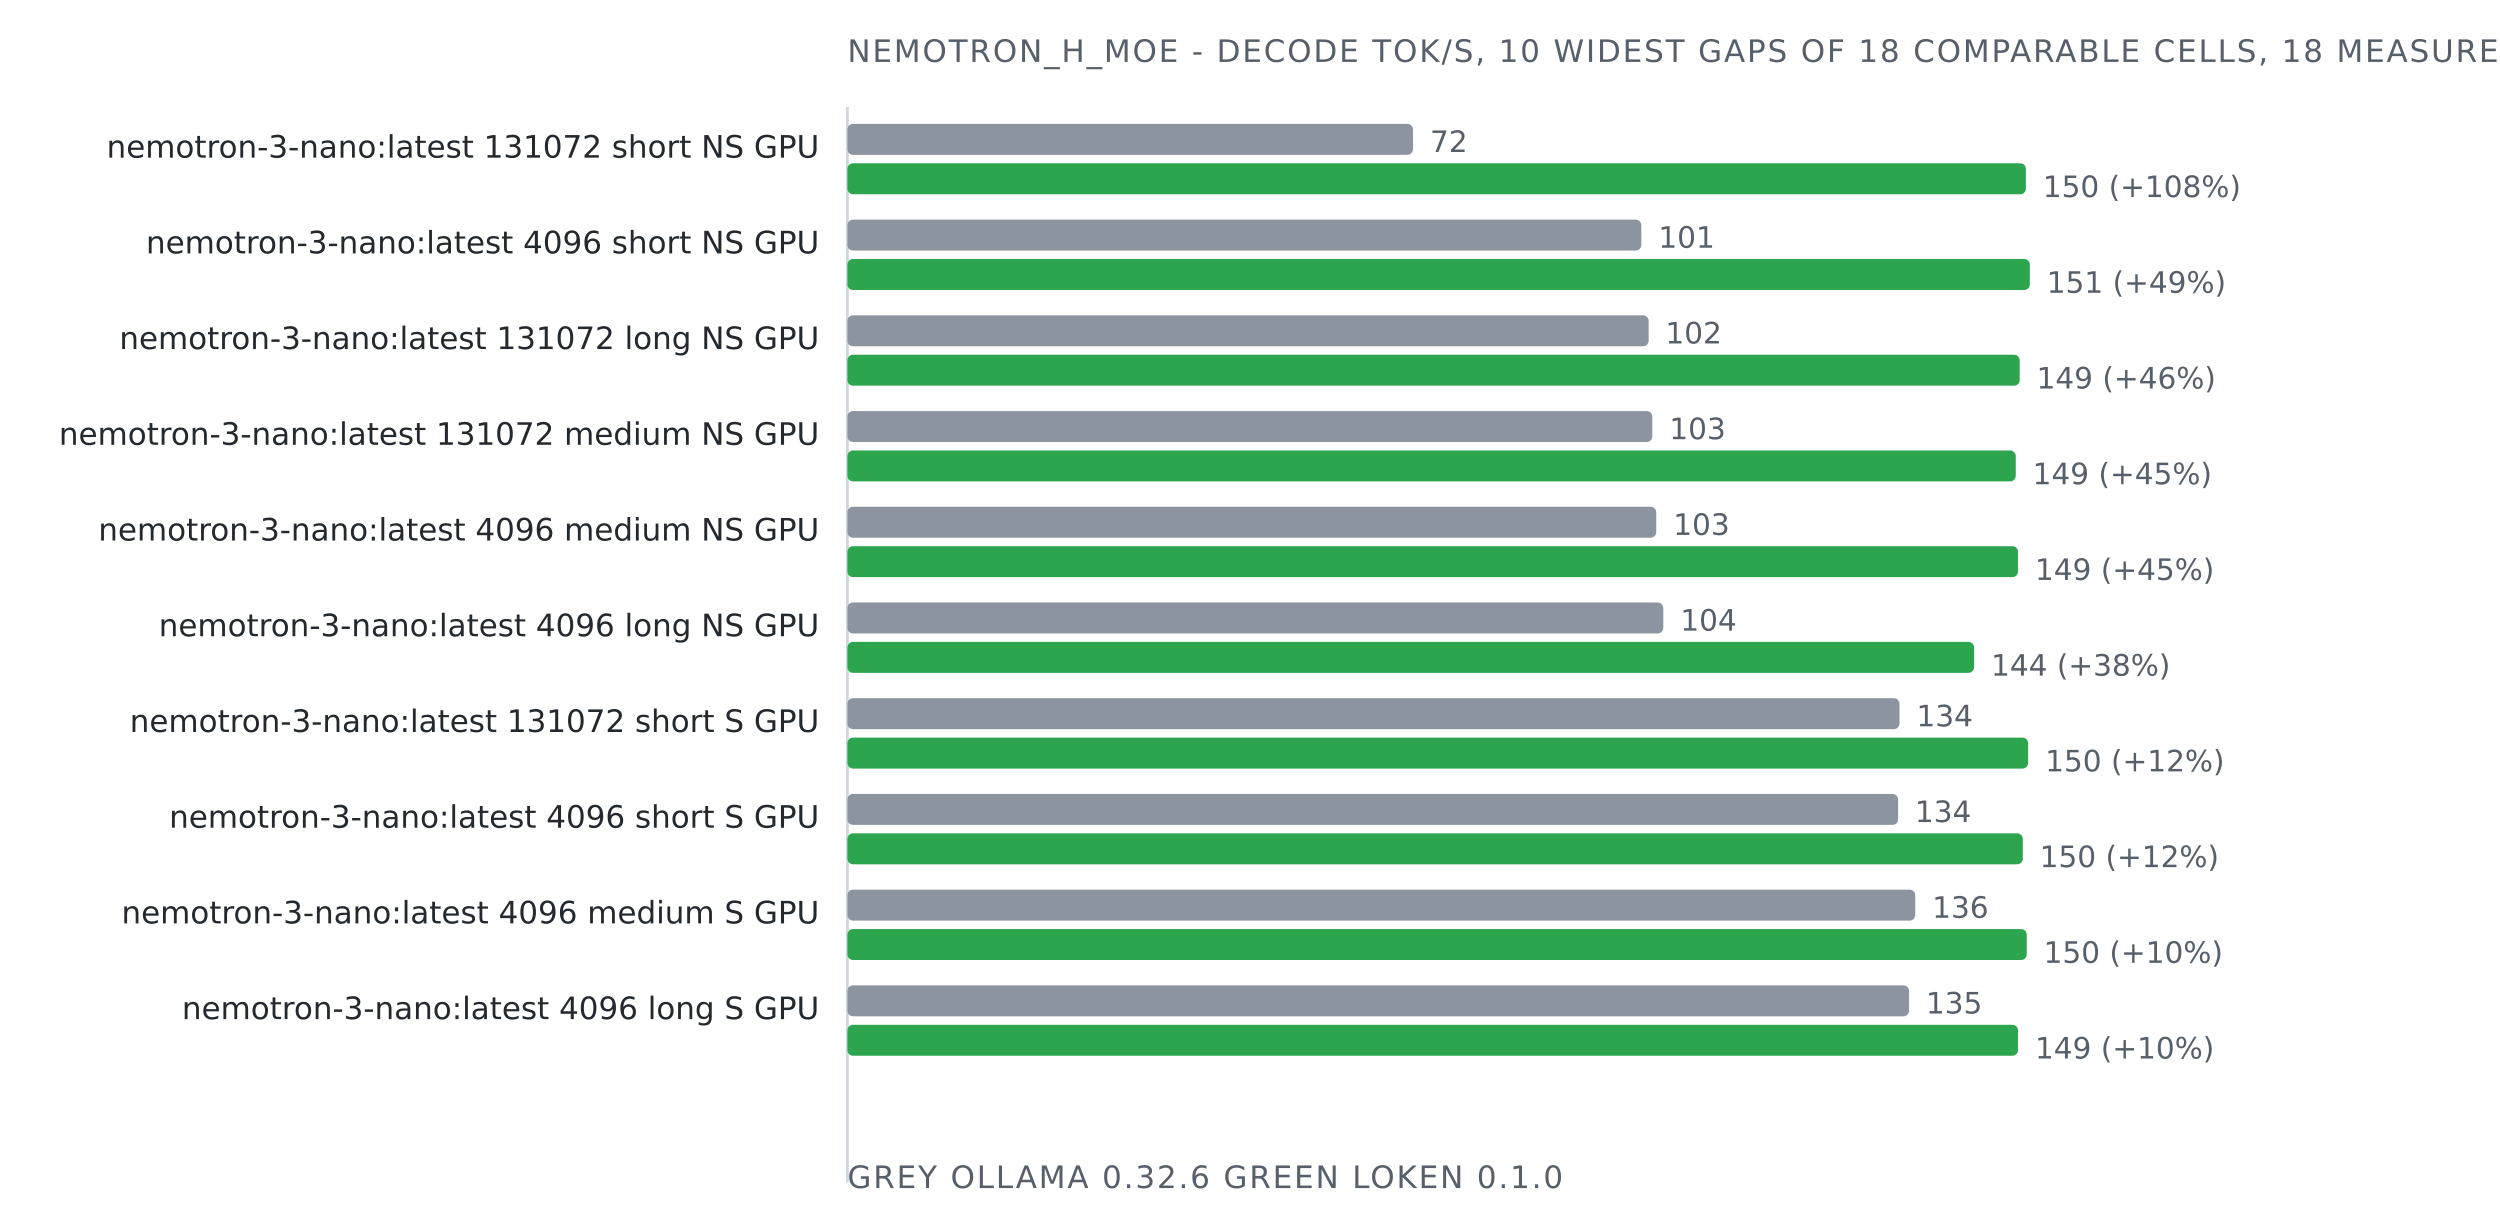
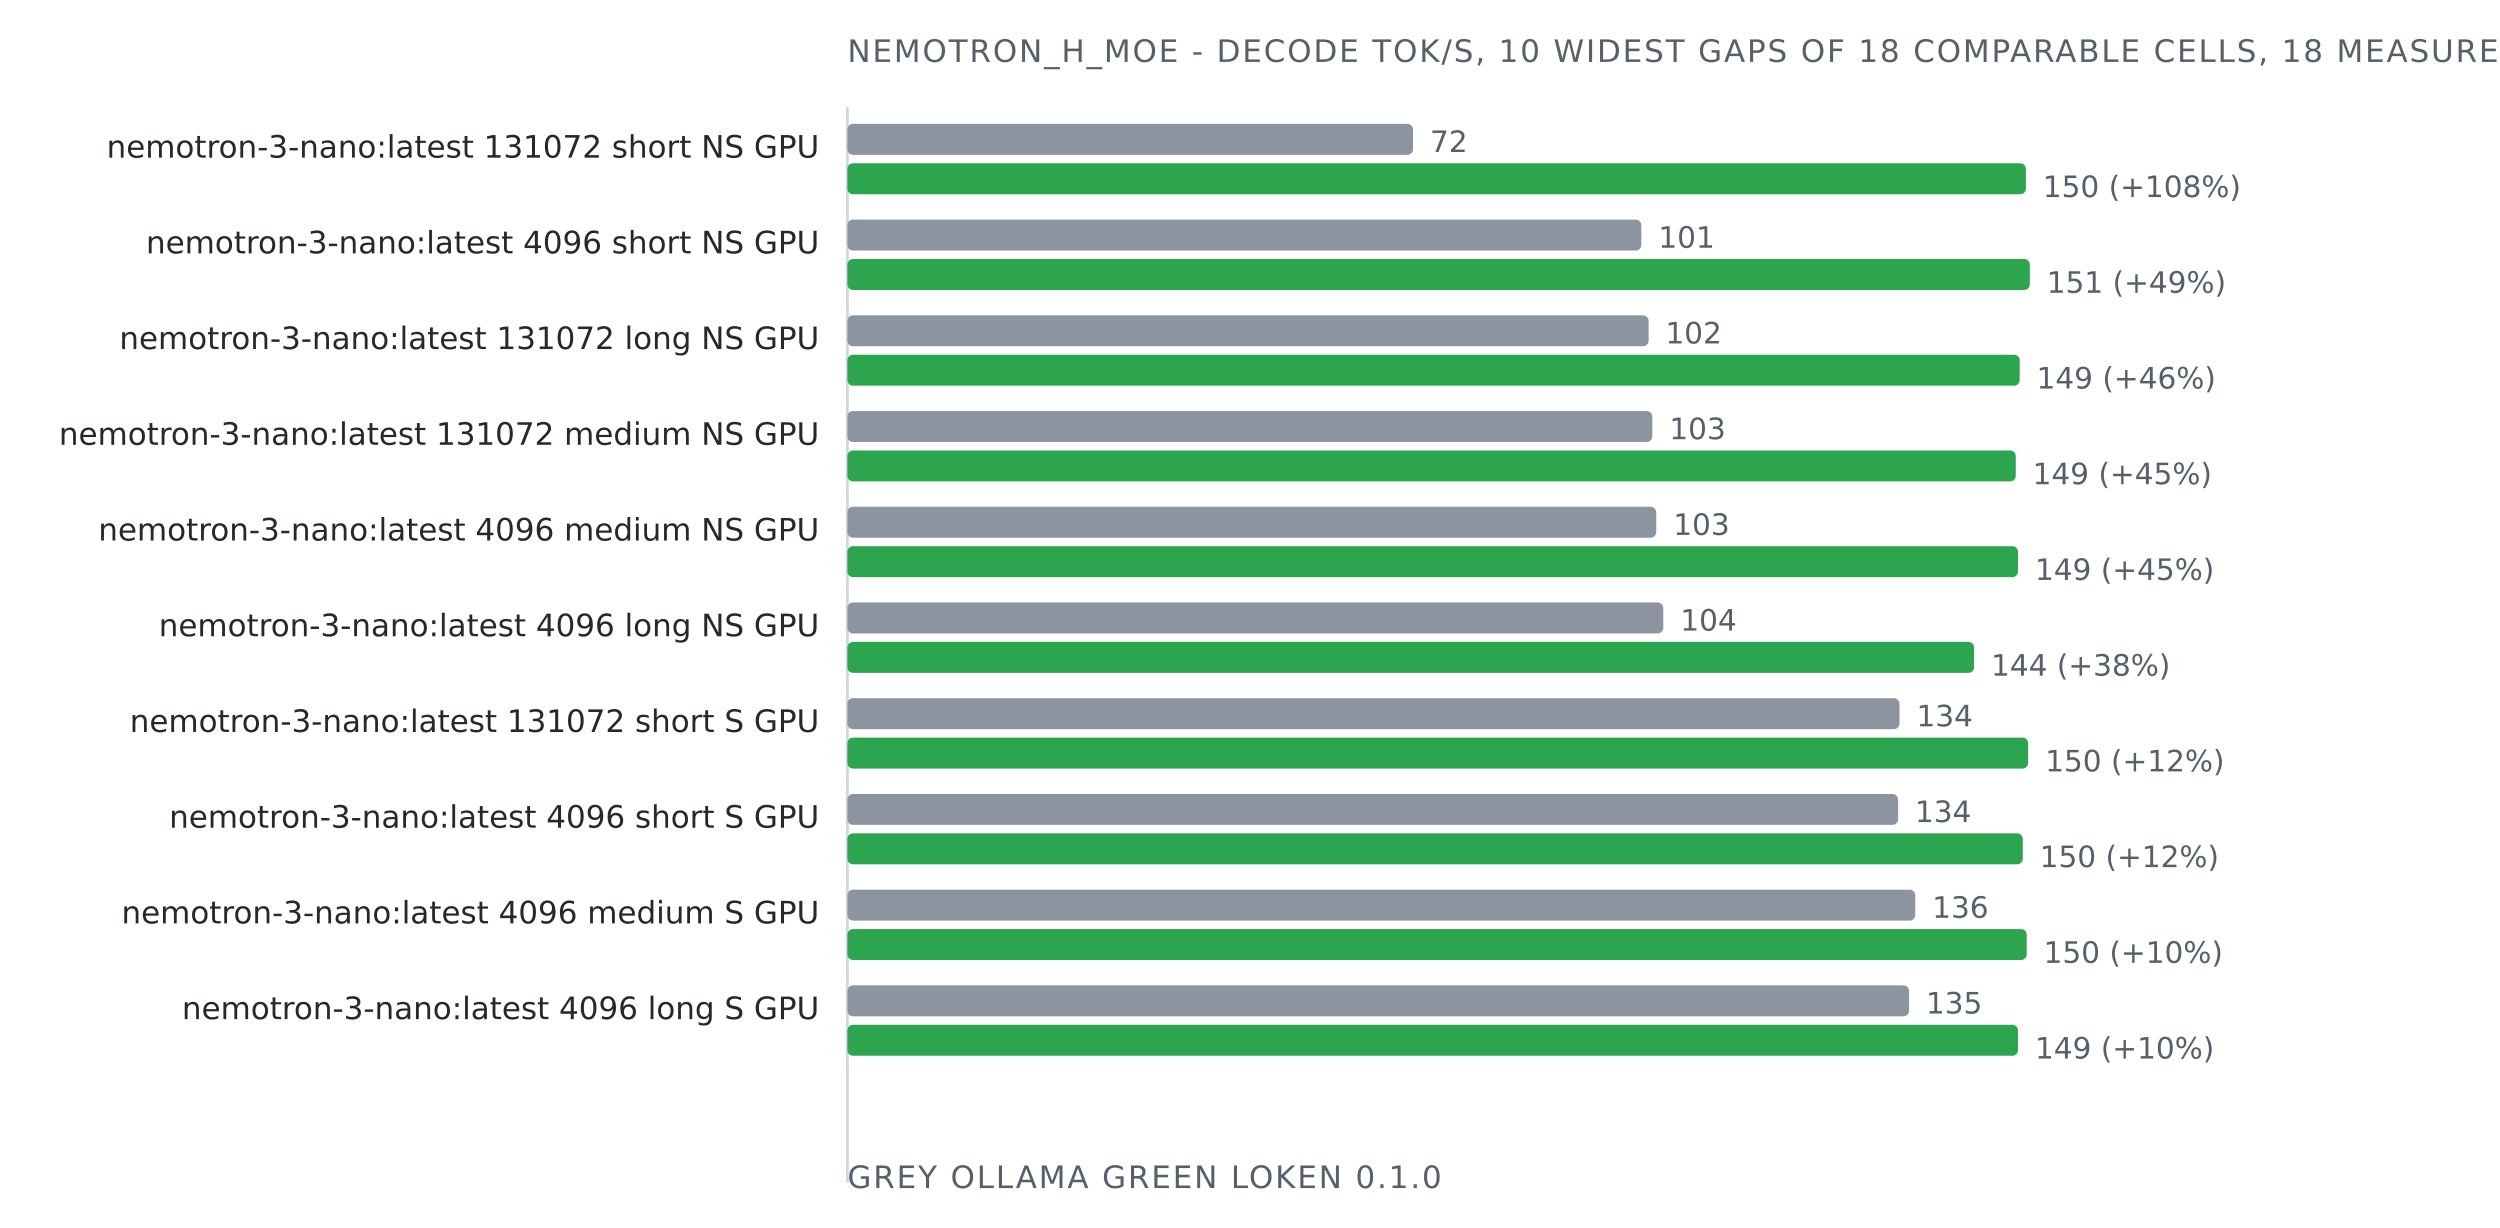
<svg xmlns="http://www.w3.org/2000/svg" width="888" height="436" viewBox="0 0 888 436" font-family="DejaVu Sans, Liberation Sans, Helvetica, Arial, sans-serif">
  <style>.t{fill:#57606a;font-size:10.5px}.m{fill:#24292f;font-size:11px}.h{fill:#57606a;font-size:11px;letter-spacing:.06em}.o{fill:#8c959f}.l{fill:#2da44e}.ax{stroke:#d0d7de;stroke-width:1}@media (prefers-color-scheme:dark){.t,.h{fill:#8b949e}.m{fill:#e6edf3}.o{fill:#6e7681}.l{fill:#3fb950}.ax{stroke:#30363d}}</style>
  <text class="h" x="301" y="22">NEMOTRON_H_MOE - DECODE TOK/S, 10 WIDEST GAPS OF 18 COMPARABLE CELLS, 18 MEASURED</text>
  <line class="ax" x1="301" y1="38" x2="301" y2="420" />
  <text class="m" x="291" y="56" text-anchor="end">nemotron-3-nano:latest 131072 short NS GPU</text>
  <rect class="o" x="301" y="44" width="200.9" height="11" rx="2" />
  <rect class="l" x="301" y="58" width="418.6" height="11" rx="2" />
  <text class="t" x="507.942" y="54">72</text>
  <text class="t" x="725.607" y="70">150  (+108%)</text>
  <text class="m" x="291" y="90" text-anchor="end">nemotron-3-nano:latest 4096 short NS GPU</text>
  <rect class="o" x="301" y="78" width="282.0" height="11" rx="2" />
  <rect class="l" x="301" y="92" width="420.0" height="11" rx="2" />
  <text class="t" x="589.044" y="88">101</text>
  <text class="t" x="727.0" y="104">151  (+49%)</text>
  <text class="m" x="291" y="124" text-anchor="end">nemotron-3-nano:latest 131072 long NS GPU</text>
  <rect class="o" x="301" y="112" width="284.6" height="11" rx="2" />
  <rect class="l" x="301" y="126" width="416.4" height="11" rx="2" />
  <text class="t" x="591.552" y="122">102</text>
  <text class="t" x="723.377" y="138">149  (+46%)</text>
  <text class="m" x="291" y="158" text-anchor="end">nemotron-3-nano:latest 131072 medium NS GPU</text>
  <rect class="o" x="301" y="146" width="285.9" height="11" rx="2" />
  <rect class="l" x="301" y="160" width="415.0" height="11" rx="2" />
  <text class="t" x="592.946" y="156">103</text>
  <text class="t" x="721.983" y="172">149  (+45%)</text>
  <text class="m" x="291" y="192" text-anchor="end">nemotron-3-nano:latest 4096 medium NS GPU</text>
  <rect class="o" x="301" y="180" width="287.3" height="11" rx="2" />
  <rect class="l" x="301" y="194" width="415.8" height="11" rx="2" />
  <text class="t" x="594.339" y="190">103</text>
  <text class="t" x="722.82" y="206">149  (+45%)</text>
  <text class="m" x="291" y="226" text-anchor="end">nemotron-3-nano:latest 4096 long NS GPU</text>
  <rect class="o" x="301" y="214" width="289.8" height="11" rx="2" />
  <rect class="l" x="301" y="228" width="400.2" height="11" rx="2" />
  <text class="t" x="596.847" y="224">104</text>
  <text class="t" x="707.212" y="240">144  (+38%)</text>
  <text class="m" x="291" y="260" text-anchor="end">nemotron-3-nano:latest 131072 short S GPU</text>
  <rect class="o" x="301" y="248" width="373.7" height="11" rx="2" />
  <rect class="l" x="301" y="262" width="419.4" height="11" rx="2" />
  <text class="t" x="680.736" y="258">134</text>
  <text class="t" x="726.443" y="274">150  (+12%)</text>
  <text class="m" x="291" y="294" text-anchor="end">nemotron-3-nano:latest 4096 short S GPU</text>
  <rect class="o" x="301" y="282" width="373.2" height="11" rx="2" />
  <rect class="l" x="301" y="296" width="417.5" height="11" rx="2" />
  <text class="t" x="680.179" y="292">134</text>
  <text class="t" x="724.492" y="308">150  (+12%)</text>
  <text class="m" x="291" y="328" text-anchor="end">nemotron-3-nano:latest 4096 medium S GPU</text>
  <rect class="o" x="301" y="316" width="379.3" height="11" rx="2" />
  <rect class="l" x="301" y="330" width="418.9" height="11" rx="2" />
  <text class="t" x="686.31" y="326">136</text>
  <text class="t" x="725.885" y="342">150  (+10%)</text>
  <text class="m" x="291" y="362" text-anchor="end">nemotron-3-nano:latest 4096 long S GPU</text>
  <rect class="o" x="301" y="350" width="377.1" height="11" rx="2" />
  <rect class="l" x="301" y="364" width="415.8" height="11" rx="2" />
  <text class="t" x="684.08" y="360">135</text>
  <text class="t" x="722.82" y="376">149  (+10%)</text>
-   <text class="h" x="301" y="422">GREY OLLAMA 0.32.6   GREEN LOKEN 0.1.0</text>
+   <text class="h" x="301" y="422">GREY OLLAMA   GREEN LOKEN 0.1.0</text>
</svg>
